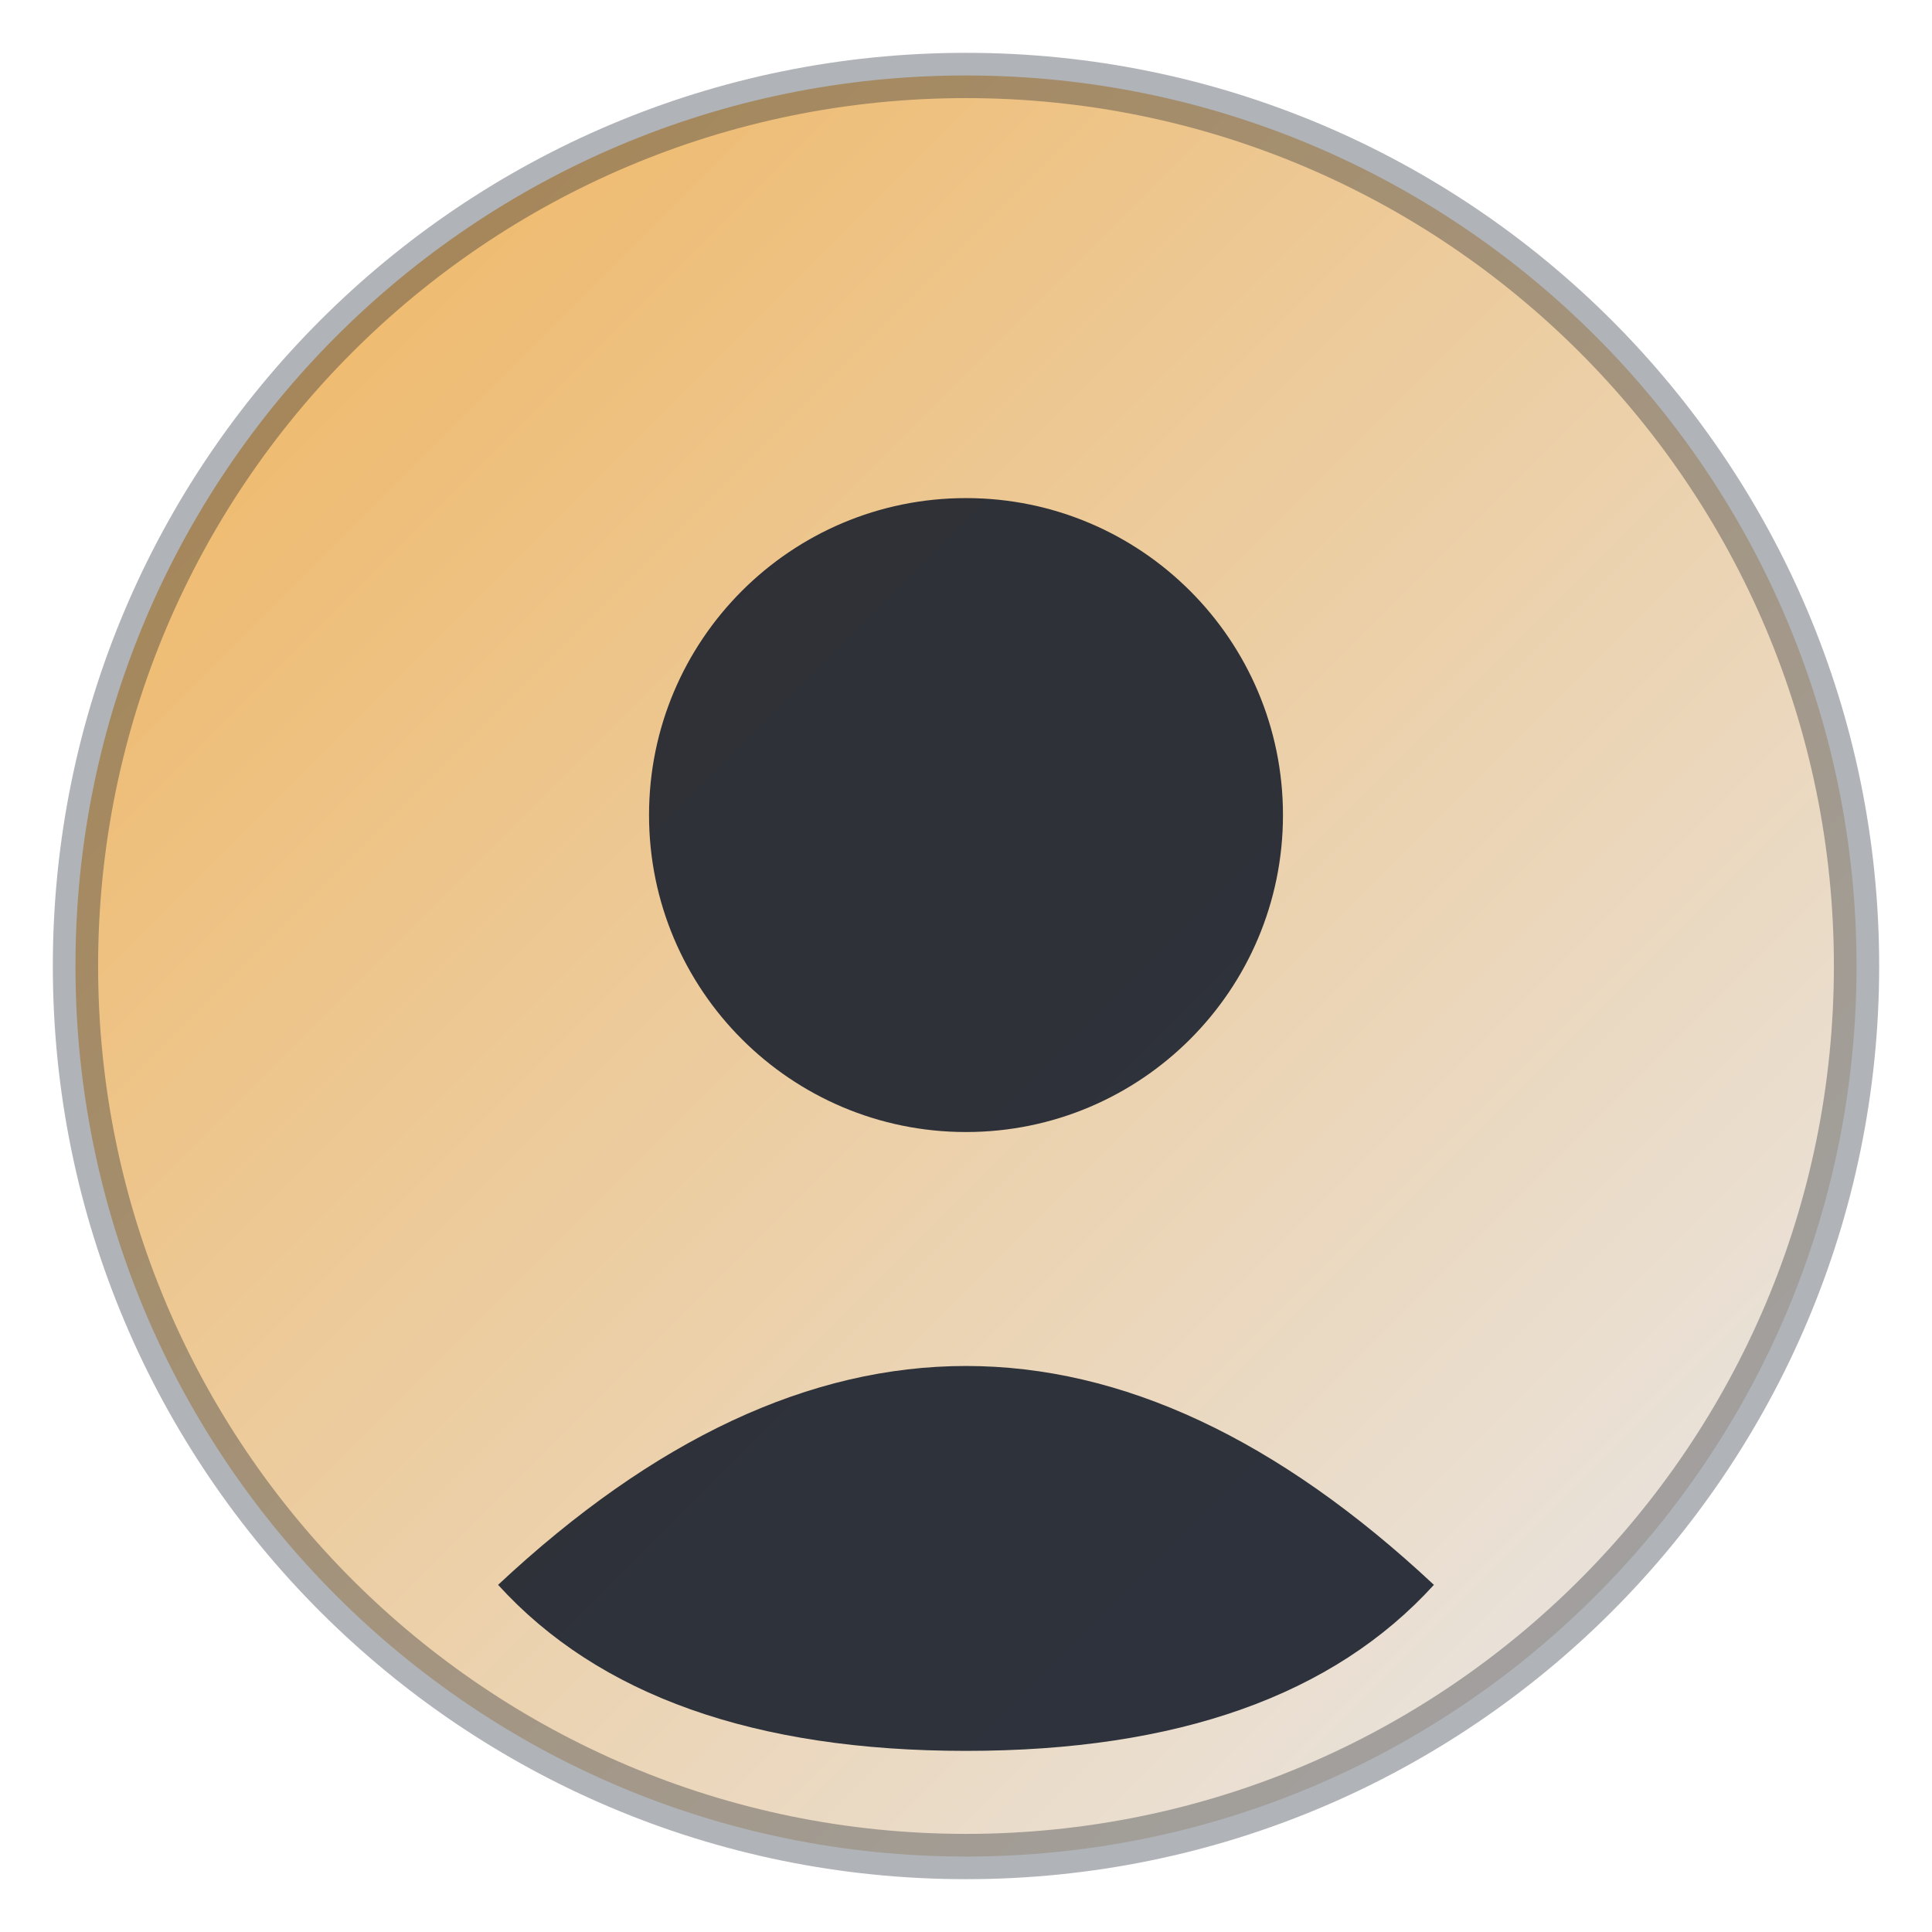
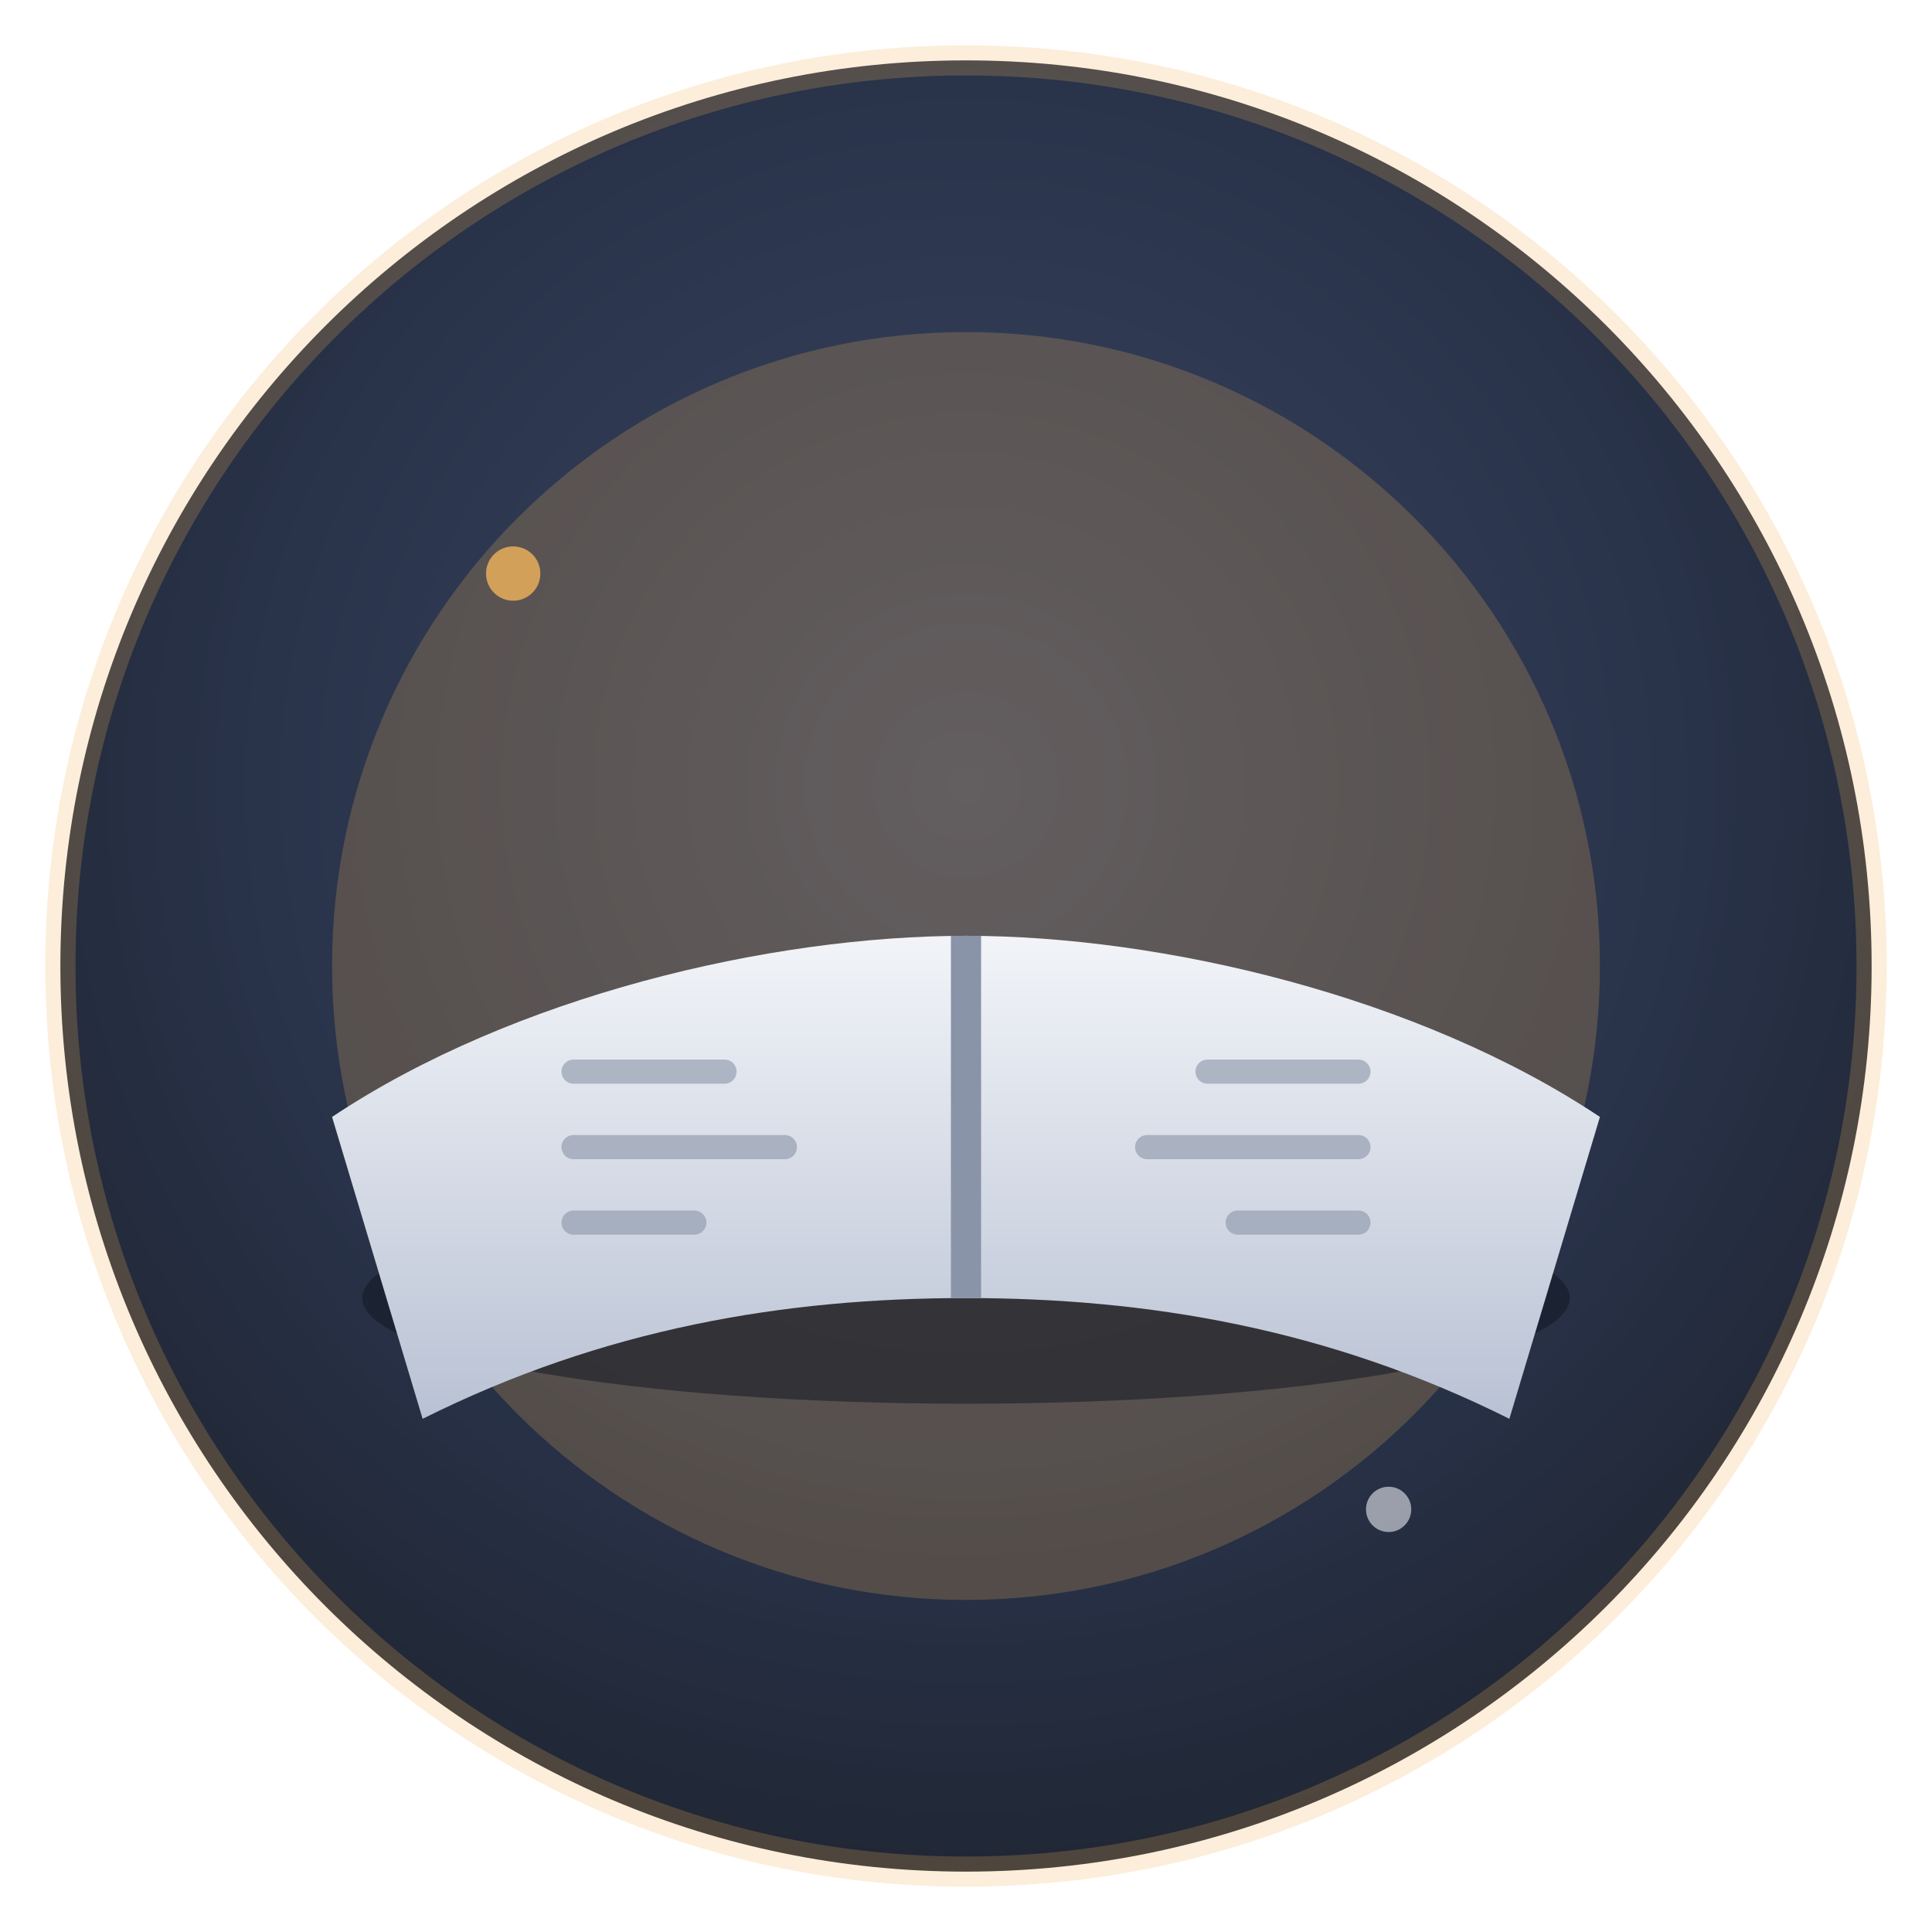
- <svg xmlns="http://www.w3.org/2000/svg" width="256" height="256" viewBox="0 0 256 256" role="img" aria-label="深夜书桌头像">
+ <svg xmlns="http://www.w3.org/2000/svg" width="128" height="128" viewBox="0 0 128 128" role="img" aria-label="图书馆深夜用户头像 - 夜读">
  <defs>
-     <linearGradient id="ag" x1="0%" y1="0%" x2="100%" y2="100%">
-       <stop offset="0%" stop-color="#F0B35A" />
-       <stop offset="100%" stop-color="#E8EAF0" />
+     <radialGradient id="auBg" cx="50%" cy="40%" r="65%">
+       <stop offset="0%" stop-color="#3B4662" />
+       <stop offset="60%" stop-color="#29334A" />
+       <stop offset="100%" stop-color="#1E2430" />
+     </radialGradient>
+     <linearGradient id="auPage" x1="0%" y1="0%" x2="0%" y2="100%">
+       <stop offset="0%" stop-color="#F2F4F8" />
+       <stop offset="100%" stop-color="#B9C2D4" />
    </linearGradient>
  </defs>
-   <circle cx="128" cy="128" r="118" fill="url(#ag)" />
-   <circle cx="128" cy="128" r="118" fill="none" stroke="#1E2430" stroke-width="6" opacity="0.35" />
-   <circle cx="128" cy="108" r="42" fill="#1E2430" opacity="0.92" />
-   <path d="M66 210 q62 -58 124 0 q-20 22 -62 22 q-42 0 -62 -22z" fill="#1E2430" opacity="0.92" />
+   <circle cx="64" cy="64" r="60" fill="url(#auBg)" />
+   <circle cx="64" cy="64" r="60" fill="none" stroke="#F0B35A" stroke-opacity="0.22" stroke-width="2" />
+   <circle cx="64" cy="64" r="42" fill="#F0B35A" fill-opacity="0.22" />
+   <g transform="translate(64 74)">
+     <ellipse cx="0" cy="12" rx="40" ry="7" fill="#10141E" fill-opacity="0.5" />
+     <path d="M0 -12 C -13 -12 -30 -8 -42 0 L -36 20 C -24 14 -12 12 0 12 Z" fill="url(#auPage)" />
+     <path d="M0 -12 C 13 -12 30 -8 42 0 L 36 20 C 24 14 12 12 0 12 Z" fill="url(#auPage)" />
+     <path d="M0 -12 L 0 12" stroke="#8A94A8" stroke-width="2" />
+     <path d="M-26 -3 L -16 -3 M-26 2 L -12 2 M-26 7 L -18 7" stroke="#8A94A8" stroke-opacity="0.6" stroke-width="1.6" stroke-linecap="round" />
+     <path d="M26 -3 L 16 -3 M26 2 L 12 2 M26 7 L 18 7" stroke="#8A94A8" stroke-opacity="0.6" stroke-width="1.6" stroke-linecap="round" />
+   </g>
+   <path d="M 96 34 A 11 11 0 1 1 86 54 A 8.6 8.6 0 1 0 96 34 Z" fill="#F0B35A" fill-opacity="0.9" />
+   <circle cx="34" cy="38" r="1.8" fill="#F0B35A" opacity="0.8" />
+   <circle cx="92" cy="100" r="1.5" fill="#E8EAF0" opacity="0.6" />
</svg>
